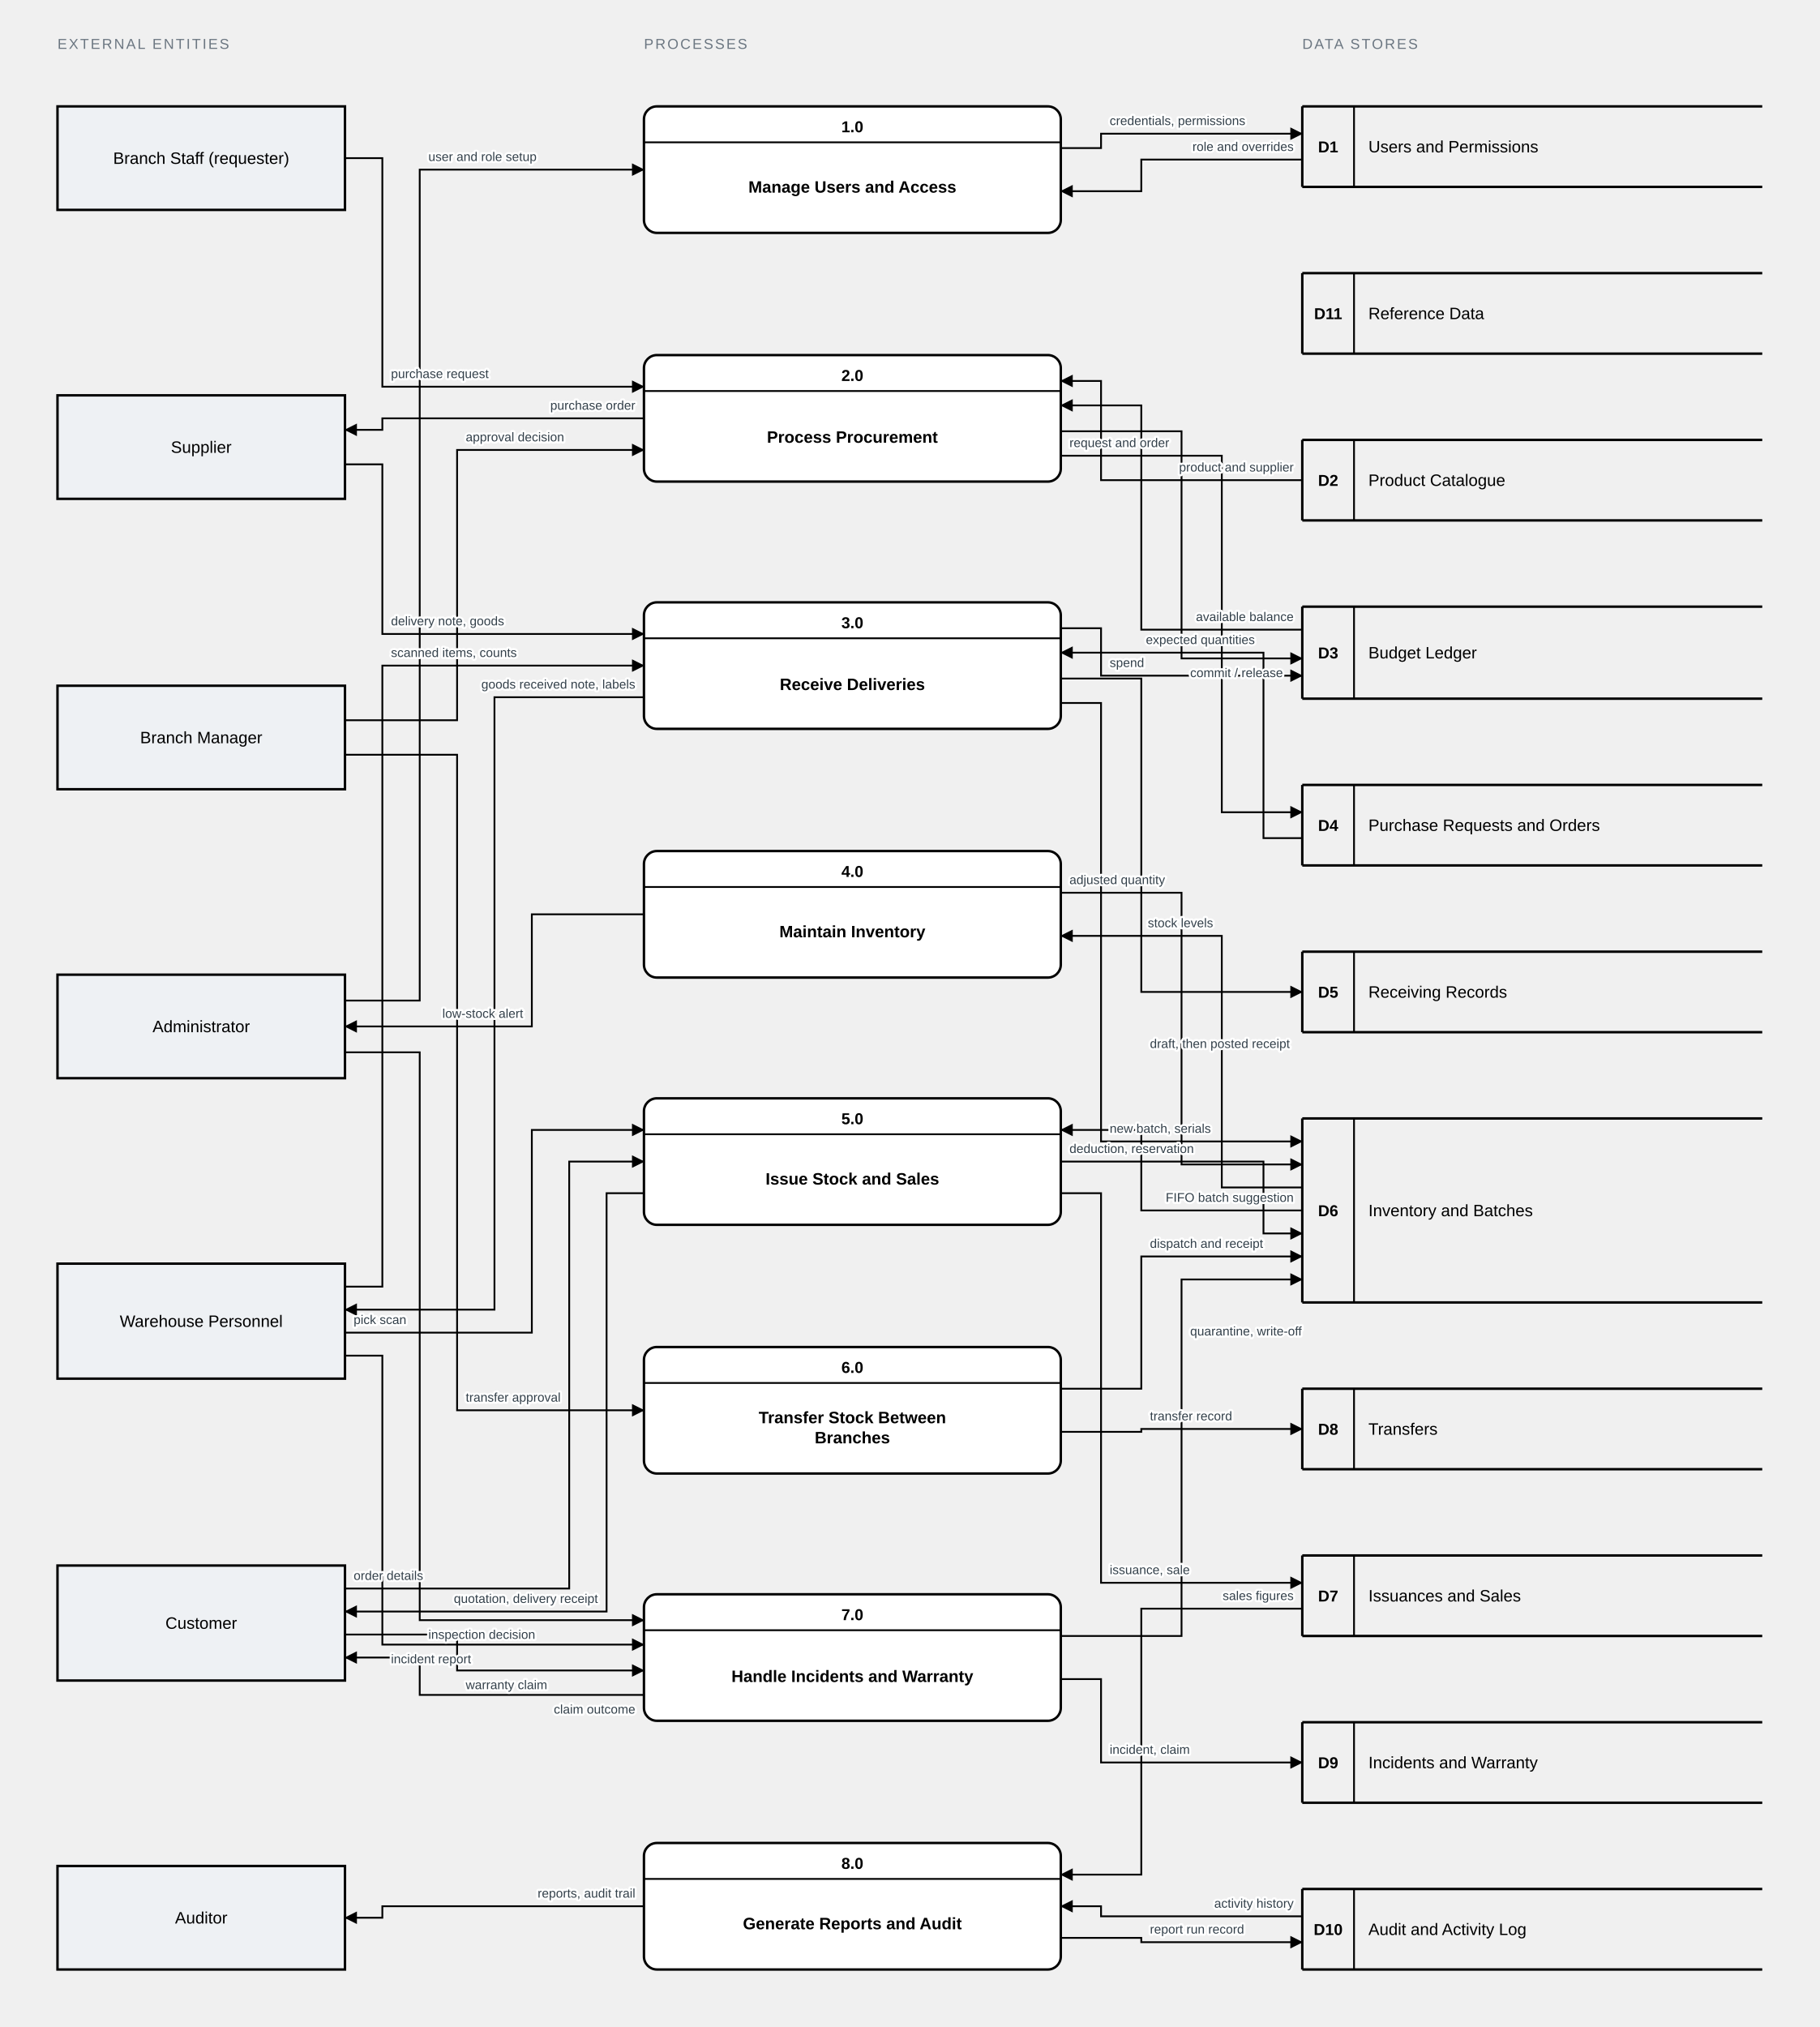
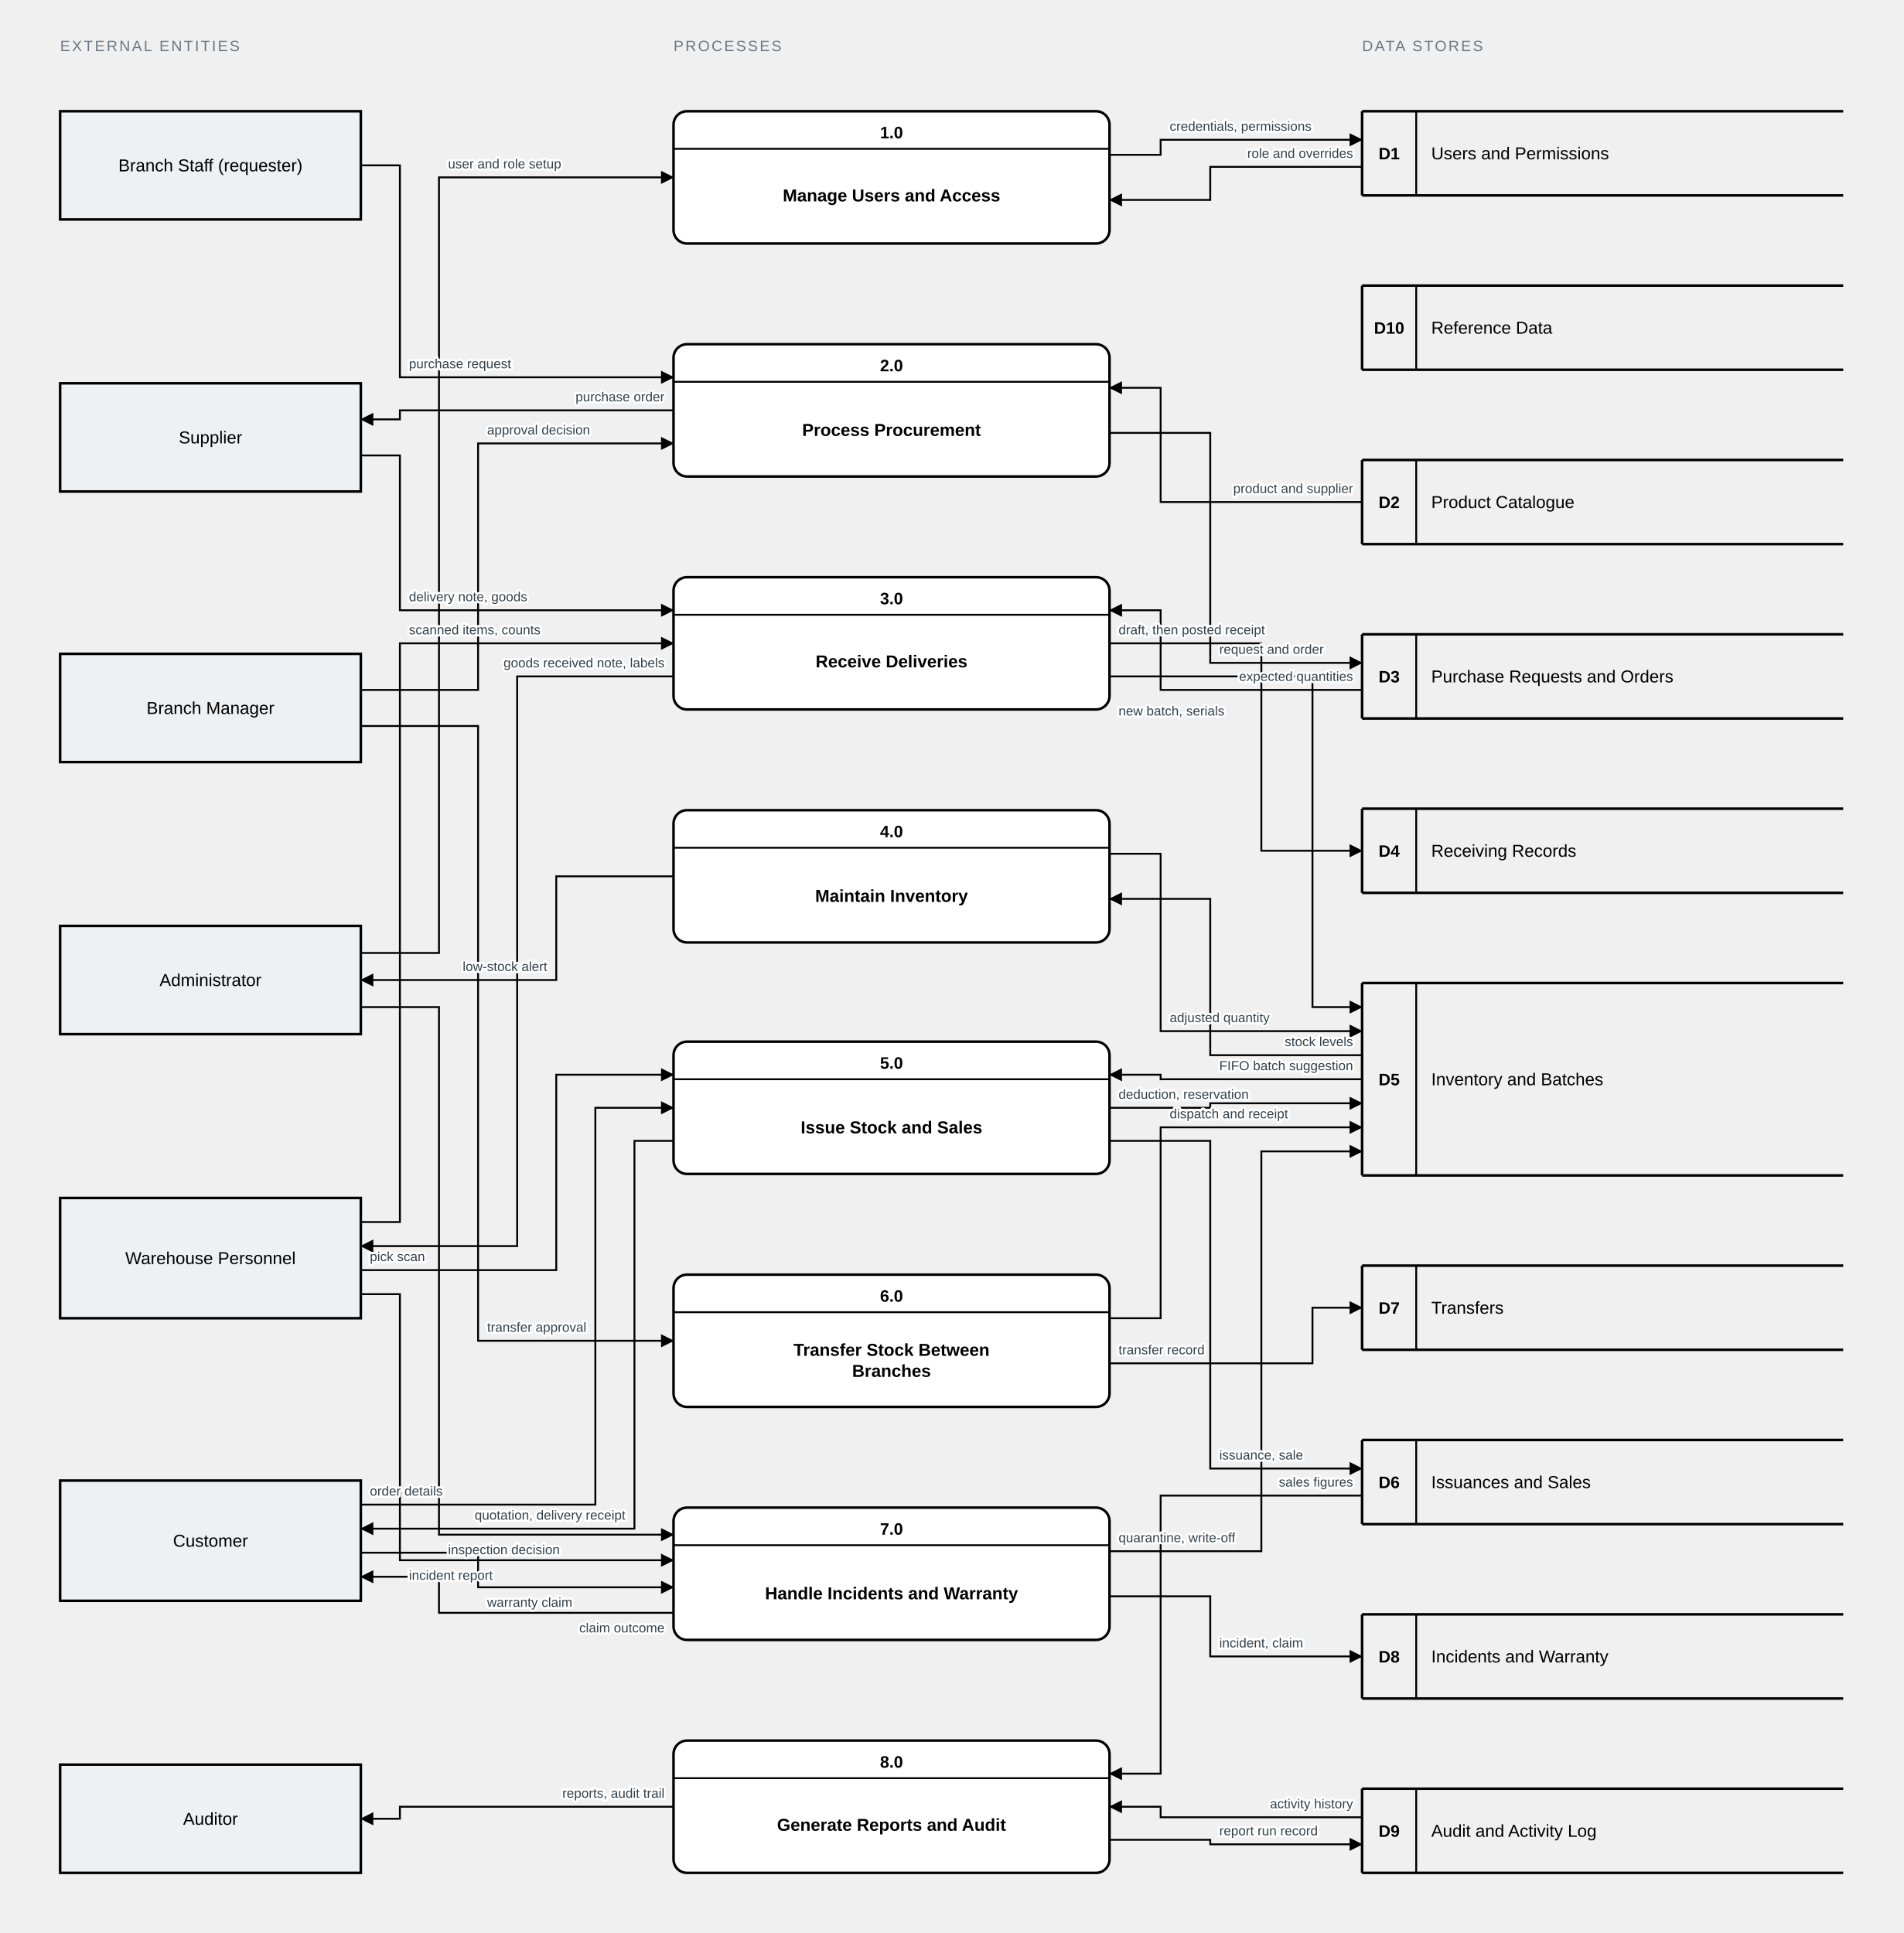
- <svg xmlns="http://www.w3.org/2000/svg" width="1266" height="1410" viewBox="0 0 1266 1410" role="img" aria-label="Gane and Sarson data flow diagram: Level 1 Data Flow Diagram">
+ <svg xmlns="http://www.w3.org/2000/svg" width="1266" height="1286" viewBox="0 0 1266 1286" role="img" aria-label="Gane and Sarson data flow diagram: Level 1 Data Flow Diagram">
  <style>
    svg { background:#ffffff; }
    .ext  { fill:#eef1f4; stroke:#000; stroke-width:1.7; }
    .proc { fill:#ffffff; stroke:#000; stroke-width:1.7; }
    .store{ fill:#ffffff; stroke:#000; stroke-width:1.7; }
    .ln   { fill:none; stroke:#000; stroke-width:1.25; }
    .en   { font-family:Arial,Helvetica,sans-serif; font-size:11.5px; fill:#000; }
    .pn   { font-family:Arial,Helvetica,sans-serif; font-size:11.5px; font-weight:700; fill:#000; }
    .pnum { font-family:Arial,Helvetica,sans-serif; font-size:11px; font-weight:700; fill:#000; }
    .sn   { font-family:Arial,Helvetica,sans-serif; font-size:11.5px; fill:#000; }
    .snum { font-family:Arial,Helvetica,sans-serif; font-size:11px; font-weight:700; fill:#000; }
    .fl   { font-family:Arial,Helvetica,sans-serif; font-size:8.8px; fill:#33404a;
            paint-order:stroke; stroke:#ffffff; stroke-width:3px; stroke-linejoin:round; }
    .cap  { font-family:Arial,Helvetica,sans-serif; font-size:10px; letter-spacing:.12em; fill:#6b7681; }
  </style>
  <defs>
    <marker id="ar" viewBox="0 0 10 10" refX="9.5" refY="5" markerWidth="7" markerHeight="7" orient="auto-start-reverse">
      <path d="M0,0 L10,5 L0,10 z" fill="#000" />
    </marker>
  </defs>
  <text class="cap" x="40" y="34">EXTERNAL ENTITIES</text>
  <text class="cap" x="448" y="34">PROCESSES</text>
  <text class="cap" x="906" y="34">DATA STORES</text>
-   <path class="ln" d="M240,696 L292,696 L292,118 L448,118" marker-end="url(#ar)" />
-   <path class="ln" d="M738,103 L766,103 L766,93 L906,93" marker-end="url(#ar)" />
-   <path class="ln" d="M906,111 L794,111 L794,133 L738,133" marker-end="url(#ar)" />
-   <path class="ln" d="M240,110 L266,110 L266,269 L448,269" marker-end="url(#ar)" />
-   <path class="ln" d="M240,501 L318,501 L318,313 L448,313" marker-end="url(#ar)" />
-   <path class="ln" d="M906,438 L794,438 L794,282 L738,282" marker-end="url(#ar)" />
-   <path class="ln" d="M738,300 L822,300 L822,458 L906,458" marker-end="url(#ar)" />
-   <path class="ln" d="M738,317 L850,317 L850,565 L906,565" marker-end="url(#ar)" />
-   <path class="ln" d="M906,334 L766,334 L766,265 L738,265" marker-end="url(#ar)" />
-   <path class="ln" d="M448,291 L266,291 L266,299 L240,299" marker-end="url(#ar)" />
-   <path class="ln" d="M240,323 L266,323 L266,441 L448,441" marker-end="url(#ar)" />
-   <path class="ln" d="M240,895 L266,895 L266,463 L448,463" marker-end="url(#ar)" />
-   <path class="ln" d="M906,583 L879,583 L879,454 L738,454" marker-end="url(#ar)" />
-   <path class="ln" d="M738,472 L794,472 L794,690 L906,690" marker-end="url(#ar)" />
-   <path class="ln" d="M738,489 L766,489 L766,794 L906,794" marker-end="url(#ar)" />
-   <path class="ln" d="M738,437 L766,437 L766,470 L906,470" marker-end="url(#ar)" />
-   <path class="ln" d="M448,485 L344,485 L344,911 L240,911" marker-end="url(#ar)" />
-   <path class="ln" d="M738,621 L822,621 L822,810 L906,810" marker-end="url(#ar)" />
-   <path class="ln" d="M906,826 L850,826 L850,651 L738,651" marker-end="url(#ar)" />
-   <path class="ln" d="M448,636 L370,636 L370,714 L240,714" marker-end="url(#ar)" />
-   <path class="ln" d="M240,1105 L396,1105 L396,808 L448,808" marker-end="url(#ar)" />
-   <path class="ln" d="M240,927 L370,927 L370,786 L448,786" marker-end="url(#ar)" />
-   <path class="ln" d="M906,842 L794,842 L794,786 L738,786" marker-end="url(#ar)" />
-   <path class="ln" d="M738,808 L879,808 L879,858 L906,858" marker-end="url(#ar)" />
-   <path class="ln" d="M738,830 L766,830 L766,1101 L906,1101" marker-end="url(#ar)" />
-   <path class="ln" d="M448,830 L422,830 L422,1121 L240,1121" marker-end="url(#ar)" />
-   <path class="ln" d="M240,525 L318,525 L318,981 L448,981" marker-end="url(#ar)" />
-   <path class="ln" d="M738,996 L794,996 L794,994 L906,994" marker-end="url(#ar)" />
-   <path class="ln" d="M738,966 L794,966 L794,874 L906,874" marker-end="url(#ar)" />
-   <path class="ln" d="M240,943 L266,943 L266,1144 L448,1144" marker-end="url(#ar)" />
-   <path class="ln" d="M240,732 L292,732 L292,1127 L448,1127" marker-end="url(#ar)" />
-   <path class="ln" d="M738,1168 L766,1168 L766,1226 L906,1226" marker-end="url(#ar)" />
-   <path class="ln" d="M738,1138 L822,1138 L822,890 L906,890" marker-end="url(#ar)" />
-   <path class="ln" d="M240,1137 L318,1137 L318,1162 L448,1162" marker-end="url(#ar)" />
-   <path class="ln" d="M448,1179 L292,1179 L292,1153 L240,1153" marker-end="url(#ar)" />
-   <path class="ln" d="M906,1333 L766,1333 L766,1326 L738,1326" marker-end="url(#ar)" />
-   <path class="ln" d="M906,1119 L794,1119 L794,1304 L738,1304" marker-end="url(#ar)" />
-   <path class="ln" d="M448,1326 L266,1326 L266,1334 L240,1334" marker-end="url(#ar)" />
-   <path class="ln" d="M738,1348 L794,1348 L794,1351 L906,1351" marker-end="url(#ar)" />
+   <path class="ln" d="M240,634 L292,634 L292,118 L448,118" marker-end="url(#ar)" />
+   <path class="ln" d="M738,103 L772,103 L772,93 L906,93" marker-end="url(#ar)" />
+   <path class="ln" d="M906,111 L805,111 L805,133 L738,133" marker-end="url(#ar)" />
+   <path class="ln" d="M240,110 L266,110 L266,251 L448,251" marker-end="url(#ar)" />
+   <path class="ln" d="M240,459 L318,459 L318,295 L448,295" marker-end="url(#ar)" />
+   <path class="ln" d="M738,288 L805,288 L805,441 L906,441" marker-end="url(#ar)" />
+   <path class="ln" d="M906,334 L772,334 L772,258 L738,258" marker-end="url(#ar)" />
+   <path class="ln" d="M448,273 L266,273 L266,279 L240,279" marker-end="url(#ar)" />
+   <path class="ln" d="M240,303 L266,303 L266,406 L448,406" marker-end="url(#ar)" />
+   <path class="ln" d="M240,813 L266,813 L266,428 L448,428" marker-end="url(#ar)" />
+   <path class="ln" d="M906,459 L772,459 L772,406 L738,406" marker-end="url(#ar)" />
+   <path class="ln" d="M738,428 L839,428 L839,566 L906,566" marker-end="url(#ar)" />
+   <path class="ln" d="M738,450 L873,450 L873,670 L906,670" marker-end="url(#ar)" />
+   <path class="ln" d="M448,450 L344,450 L344,829 L240,829" marker-end="url(#ar)" />
+   <path class="ln" d="M738,568 L772,568 L772,686 L906,686" marker-end="url(#ar)" />
+   <path class="ln" d="M906,702 L805,702 L805,598 L738,598" marker-end="url(#ar)" />
+   <path class="ln" d="M448,583 L370,583 L370,652 L240,652" marker-end="url(#ar)" />
+   <path class="ln" d="M240,1001 L396,1001 L396,737 L448,737" marker-end="url(#ar)" />
+   <path class="ln" d="M240,845 L370,845 L370,715 L448,715" marker-end="url(#ar)" />
+   <path class="ln" d="M906,718 L772,718 L772,715 L738,715" marker-end="url(#ar)" />
+   <path class="ln" d="M738,737 L805,737 L805,734 L906,734" marker-end="url(#ar)" />
+   <path class="ln" d="M738,759 L805,759 L805,977 L906,977" marker-end="url(#ar)" />
+   <path class="ln" d="M448,759 L422,759 L422,1017 L240,1017" marker-end="url(#ar)" />
+   <path class="ln" d="M240,483 L318,483 L318,892 L448,892" marker-end="url(#ar)" />
+   <path class="ln" d="M738,907 L873,907 L873,870 L906,870" marker-end="url(#ar)" />
+   <path class="ln" d="M738,877 L772,877 L772,750 L906,750" marker-end="url(#ar)" />
+   <path class="ln" d="M240,861 L266,861 L266,1038 L448,1038" marker-end="url(#ar)" />
+   <path class="ln" d="M240,670 L292,670 L292,1021 L448,1021" marker-end="url(#ar)" />
+   <path class="ln" d="M738,1062 L805,1062 L805,1102 L906,1102" marker-end="url(#ar)" />
+   <path class="ln" d="M738,1032 L839,1032 L839,766 L906,766" marker-end="url(#ar)" />
+   <path class="ln" d="M240,1033 L318,1033 L318,1056 L448,1056" marker-end="url(#ar)" />
+   <path class="ln" d="M448,1073 L292,1073 L292,1049 L240,1049" marker-end="url(#ar)" />
+   <path class="ln" d="M906,1209 L772,1209 L772,1202 L738,1202" marker-end="url(#ar)" />
+   <path class="ln" d="M906,995 L772,995 L772,1180 L738,1180" marker-end="url(#ar)" />
+   <path class="ln" d="M448,1202 L266,1202 L266,1210 L240,1210" marker-end="url(#ar)" />
+   <path class="ln" d="M738,1224 L805,1224 L805,1227 L906,1227" marker-end="url(#ar)" />
  <rect class="ext" x="40" y="74" width="200" height="72" />
  <text class="en" x="140" y="114" text-anchor="middle">Branch Staff (requester)</text>
-   <rect class="ext" x="40" y="275" width="200" height="72" />
-   <text class="en" x="140" y="315" text-anchor="middle">Supplier</text>
-   <rect class="ext" x="40" y="477" width="200" height="72" />
-   <text class="en" x="140" y="517" text-anchor="middle">Branch Manager</text>
-   <rect class="ext" x="40" y="678" width="200" height="72" />
-   <text class="en" x="140" y="718" text-anchor="middle">Administrator</text>
-   <rect class="ext" x="40" y="879" width="200" height="80" />
-   <text class="en" x="140" y="923" text-anchor="middle">Warehouse Personnel</text>
-   <rect class="ext" x="40" y="1089" width="200" height="80" />
-   <text class="en" x="140" y="1133" text-anchor="middle">Customer</text>
-   <rect class="ext" x="40" y="1298" width="200" height="72" />
-   <text class="en" x="140" y="1338" text-anchor="middle">Auditor</text>
+   <rect class="ext" x="40" y="255" width="200" height="72" />
+   <text class="en" x="140" y="295" text-anchor="middle">Supplier</text>
+   <rect class="ext" x="40" y="435" width="200" height="72" />
+   <text class="en" x="140" y="475" text-anchor="middle">Branch Manager</text>
+   <rect class="ext" x="40" y="616" width="200" height="72" />
+   <text class="en" x="140" y="656" text-anchor="middle">Administrator</text>
+   <rect class="ext" x="40" y="797" width="200" height="80" />
+   <text class="en" x="140" y="841" text-anchor="middle">Warehouse Personnel</text>
+   <rect class="ext" x="40" y="985" width="200" height="80" />
+   <text class="en" x="140" y="1029" text-anchor="middle">Customer</text>
+   <rect class="ext" x="40" y="1174" width="200" height="72" />
+   <text class="en" x="140" y="1214" text-anchor="middle">Auditor</text>
  <rect class="proc" x="448" y="74" width="290" height="88" rx="9" />
  <line class="ln" x1="448" y1="99" x2="738" y2="99" />
  <text class="pnum" x="593" y="92" text-anchor="middle">1.0</text>
  <text class="pn" x="593" y="134" text-anchor="middle">Manage Users and Access</text>
-   <rect class="proc" x="448" y="247" width="290" height="88" rx="9" />
-   <line class="ln" x1="448" y1="272" x2="738" y2="272" />
-   <text class="pnum" x="593" y="265" text-anchor="middle">2.0</text>
-   <text class="pn" x="593" y="308" text-anchor="middle">Process Procurement</text>
-   <rect class="proc" x="448" y="419" width="290" height="88" rx="9" />
-   <line class="ln" x1="448" y1="444" x2="738" y2="444" />
-   <text class="pnum" x="593" y="437" text-anchor="middle">3.0</text>
-   <text class="pn" x="593" y="480" text-anchor="middle">Receive Deliveries</text>
-   <rect class="proc" x="448" y="592" width="290" height="88" rx="9" />
-   <line class="ln" x1="448" y1="617" x2="738" y2="617" />
-   <text class="pnum" x="593" y="610" text-anchor="middle">4.0</text>
-   <text class="pn" x="593" y="652" text-anchor="middle">Maintain Inventory</text>
-   <rect class="proc" x="448" y="764" width="290" height="88" rx="9" />
-   <line class="ln" x1="448" y1="789" x2="738" y2="789" />
-   <text class="pnum" x="593" y="782" text-anchor="middle">5.0</text>
-   <text class="pn" x="593" y="824" text-anchor="middle">Issue Stock and Sales</text>
-   <rect class="proc" x="448" y="937" width="290" height="88" rx="9" />
-   <line class="ln" x1="448" y1="962" x2="738" y2="962" />
-   <text class="pnum" x="593" y="955" text-anchor="middle">6.0</text>
-   <text class="pn" x="593" y="990" text-anchor="middle">Transfer Stock Between</text>
-   <text class="pn" x="593" y="1004" text-anchor="middle">Branches</text>
-   <rect class="proc" x="448" y="1109" width="290" height="88" rx="9" />
-   <line class="ln" x1="448" y1="1134" x2="738" y2="1134" />
-   <text class="pnum" x="593" y="1127" text-anchor="middle">7.0</text>
-   <text class="pn" x="593" y="1170" text-anchor="middle">Handle Incidents and Warranty</text>
-   <rect class="proc" x="448" y="1282" width="290" height="88" rx="9" />
-   <line class="ln" x1="448" y1="1307" x2="738" y2="1307" />
-   <text class="pnum" x="593" y="1300" text-anchor="middle">8.0</text>
-   <text class="pn" x="593" y="1342" text-anchor="middle">Generate Reports and Audit</text>
+   <rect class="proc" x="448" y="229" width="290" height="88" rx="9" />
+   <line class="ln" x1="448" y1="254" x2="738" y2="254" />
+   <text class="pnum" x="593" y="247" text-anchor="middle">2.0</text>
+   <text class="pn" x="593" y="290" text-anchor="middle">Process Procurement</text>
+   <rect class="proc" x="448" y="384" width="290" height="88" rx="9" />
+   <line class="ln" x1="448" y1="409" x2="738" y2="409" />
+   <text class="pnum" x="593" y="402" text-anchor="middle">3.0</text>
+   <text class="pn" x="593" y="444" text-anchor="middle">Receive Deliveries</text>
+   <rect class="proc" x="448" y="539" width="290" height="88" rx="9" />
+   <line class="ln" x1="448" y1="564" x2="738" y2="564" />
+   <text class="pnum" x="593" y="557" text-anchor="middle">4.0</text>
+   <text class="pn" x="593" y="600" text-anchor="middle">Maintain Inventory</text>
+   <rect class="proc" x="448" y="693" width="290" height="88" rx="9" />
+   <line class="ln" x1="448" y1="718" x2="738" y2="718" />
+   <text class="pnum" x="593" y="711" text-anchor="middle">5.0</text>
+   <text class="pn" x="593" y="754" text-anchor="middle">Issue Stock and Sales</text>
+   <rect class="proc" x="448" y="848" width="290" height="88" rx="9" />
+   <line class="ln" x1="448" y1="873" x2="738" y2="873" />
+   <text class="pnum" x="593" y="866" text-anchor="middle">6.0</text>
+   <text class="pn" x="593" y="902" text-anchor="middle">Transfer Stock Between</text>
+   <text class="pn" x="593" y="916" text-anchor="middle">Branches</text>
+   <rect class="proc" x="448" y="1003" width="290" height="88" rx="9" />
+   <line class="ln" x1="448" y1="1028" x2="738" y2="1028" />
+   <text class="pnum" x="593" y="1021" text-anchor="middle">7.0</text>
+   <text class="pn" x="593" y="1064" text-anchor="middle">Handle Incidents and Warranty</text>
+   <rect class="proc" x="448" y="1158" width="290" height="88" rx="9" />
+   <line class="ln" x1="448" y1="1183" x2="738" y2="1183" />
+   <text class="pnum" x="593" y="1176" text-anchor="middle">8.0</text>
+   <text class="pn" x="593" y="1218" text-anchor="middle">Generate Reports and Audit</text>
  <path class="store" d="M906,74 H1226 M906,130 H1226 M906,74 V130" />
  <line class="ln" x1="942" y1="74" x2="942" y2="130" />
  <text class="snum" x="924" y="106" text-anchor="middle">D1</text>
  <text class="sn" x="952" y="106">Users and Permissions</text>
  <path class="store" d="M906,190 H1226 M906,246 H1226 M906,190 V246" />
  <line class="ln" x1="942" y1="190" x2="942" y2="246" />
-   <text class="snum" x="924" y="222" text-anchor="middle">D11</text>
+   <text class="snum" x="924" y="222" text-anchor="middle">D10</text>
  <text class="sn" x="952" y="222">Reference Data</text>
  <path class="store" d="M906,306 H1226 M906,362 H1226 M906,306 V362" />
  <line class="ln" x1="942" y1="306" x2="942" y2="362" />
  <text class="snum" x="924" y="338" text-anchor="middle">D2</text>
  <text class="sn" x="952" y="338">Product Catalogue</text>
-   <path class="store" d="M906,422 H1226 M906,486 H1226 M906,422 V486" />
-   <line class="ln" x1="942" y1="422" x2="942" y2="486" />
-   <text class="snum" x="924" y="458" text-anchor="middle">D3</text>
-   <text class="sn" x="952" y="458">Budget Ledger</text>
-   <path class="store" d="M906,546 H1226 M906,602 H1226 M906,546 V602" />
-   <line class="ln" x1="942" y1="546" x2="942" y2="602" />
-   <text class="snum" x="924" y="578" text-anchor="middle">D4</text>
-   <text class="sn" x="952" y="578">Purchase Requests and Orders</text>
-   <path class="store" d="M906,662 H1226 M906,718 H1226 M906,662 V718" />
-   <line class="ln" x1="942" y1="662" x2="942" y2="718" />
-   <text class="snum" x="924" y="694" text-anchor="middle">D5</text>
-   <text class="sn" x="952" y="694">Receiving Records</text>
-   <path class="store" d="M906,778 H1226 M906,906 H1226 M906,778 V906" />
-   <line class="ln" x1="942" y1="778" x2="942" y2="906" />
-   <text class="snum" x="924" y="846" text-anchor="middle">D6</text>
-   <text class="sn" x="952" y="846">Inventory and Batches</text>
-   <path class="store" d="M906,966 H1226 M906,1022 H1226 M906,966 V1022" />
-   <line class="ln" x1="942" y1="966" x2="942" y2="1022" />
-   <text class="snum" x="924" y="998" text-anchor="middle">D8</text>
-   <text class="sn" x="952" y="998">Transfers</text>
-   <path class="store" d="M906,1082 H1226 M906,1138 H1226 M906,1082 V1138" />
-   <line class="ln" x1="942" y1="1082" x2="942" y2="1138" />
-   <text class="snum" x="924" y="1114" text-anchor="middle">D7</text>
-   <text class="sn" x="952" y="1114">Issuances and Sales</text>
-   <path class="store" d="M906,1198 H1226 M906,1254 H1226 M906,1198 V1254" />
-   <line class="ln" x1="942" y1="1198" x2="942" y2="1254" />
-   <text class="snum" x="924" y="1230" text-anchor="middle">D9</text>
-   <text class="sn" x="952" y="1230">Incidents and Warranty</text>
-   <path class="store" d="M906,1314 H1226 M906,1370 H1226 M906,1314 V1370" />
-   <line class="ln" x1="942" y1="1314" x2="942" y2="1370" />
-   <text class="snum" x="924" y="1346" text-anchor="middle">D10</text>
-   <text class="sn" x="952" y="1346">Audit and Activity Log</text>
+   <path class="store" d="M906,422 H1226 M906,478 H1226 M906,422 V478" />
+   <line class="ln" x1="942" y1="422" x2="942" y2="478" />
+   <text class="snum" x="924" y="454" text-anchor="middle">D3</text>
+   <text class="sn" x="952" y="454">Purchase Requests and Orders</text>
+   <path class="store" d="M906,538 H1226 M906,594 H1226 M906,538 V594" />
+   <line class="ln" x1="942" y1="538" x2="942" y2="594" />
+   <text class="snum" x="924" y="570" text-anchor="middle">D4</text>
+   <text class="sn" x="952" y="570">Receiving Records</text>
+   <path class="store" d="M906,654 H1226 M906,782 H1226 M906,654 V782" />
+   <line class="ln" x1="942" y1="654" x2="942" y2="782" />
+   <text class="snum" x="924" y="722" text-anchor="middle">D5</text>
+   <text class="sn" x="952" y="722">Inventory and Batches</text>
+   <path class="store" d="M906,842 H1226 M906,898 H1226 M906,842 V898" />
+   <line class="ln" x1="942" y1="842" x2="942" y2="898" />
+   <text class="snum" x="924" y="874" text-anchor="middle">D7</text>
+   <text class="sn" x="952" y="874">Transfers</text>
+   <path class="store" d="M906,958 H1226 M906,1014 H1226 M906,958 V1014" />
+   <line class="ln" x1="942" y1="958" x2="942" y2="1014" />
+   <text class="snum" x="924" y="990" text-anchor="middle">D6</text>
+   <text class="sn" x="952" y="990">Issuances and Sales</text>
+   <path class="store" d="M906,1074 H1226 M906,1130 H1226 M906,1074 V1130" />
+   <line class="ln" x1="942" y1="1074" x2="942" y2="1130" />
+   <text class="snum" x="924" y="1106" text-anchor="middle">D8</text>
+   <text class="sn" x="952" y="1106">Incidents and Warranty</text>
+   <path class="store" d="M906,1190 H1226 M906,1246 H1226 M906,1190 V1246" />
+   <line class="ln" x1="942" y1="1190" x2="942" y2="1246" />
+   <text class="snum" x="924" y="1222" text-anchor="middle">D9</text>
+   <text class="sn" x="952" y="1222">Audit and Activity Log</text>
  <text class="fl" x="298" y="112" text-anchor="start">user and role setup</text>
-   <text class="fl" x="772" y="87" text-anchor="start">credentials, permissions</text>
+   <text class="fl" x="778" y="87" text-anchor="start">credentials, permissions</text>
  <text class="fl" x="900" y="105" text-anchor="end">role and overrides</text>
-   <text class="fl" x="272" y="263" text-anchor="start">purchase request</text>
-   <text class="fl" x="324" y="307" text-anchor="start">approval decision</text>
-   <text class="fl" x="900" y="432" text-anchor="end">available balance</text>
-   <text class="fl" x="828" y="471" text-anchor="start">commit / release</text>
-   <text class="fl" x="744" y="311" text-anchor="start">request and order</text>
+   <text class="fl" x="272" y="245" text-anchor="start">purchase request</text>
+   <text class="fl" x="324" y="289" text-anchor="start">approval decision</text>
+   <text class="fl" x="811" y="435" text-anchor="start">request and order</text>
  <text class="fl" x="900" y="328" text-anchor="end">product and supplier</text>
-   <text class="fl" x="442" y="285" text-anchor="end">purchase order</text>
-   <text class="fl" x="272" y="435" text-anchor="start">delivery note, goods</text>
-   <text class="fl" x="272" y="457" text-anchor="start">scanned items, counts</text>
-   <text class="fl" x="873" y="448" text-anchor="end">expected quantities</text>
-   <text class="fl" x="800" y="729" text-anchor="start">draft, then posted receipt</text>
-   <text class="fl" x="772" y="788" text-anchor="start">new batch, serials</text>
-   <text class="fl" x="772" y="464" text-anchor="start">spend</text>
-   <text class="fl" x="442" y="479" text-anchor="end">goods received note, labels</text>
-   <text class="fl" x="744" y="615" text-anchor="start">adjusted quantity</text>
-   <text class="fl" x="844" y="645" text-anchor="end">stock levels</text>
-   <text class="fl" x="364" y="708" text-anchor="end">low-stock alert</text>
-   <text class="fl" x="246" y="1099" text-anchor="start">order details</text>
-   <text class="fl" x="246" y="921" text-anchor="start">pick scan</text>
-   <text class="fl" x="900" y="836" text-anchor="end">FIFO batch suggestion</text>
-   <text class="fl" x="744" y="802" text-anchor="start">deduction, reservation</text>
-   <text class="fl" x="772" y="1095" text-anchor="start">issuance, sale</text>
-   <text class="fl" x="416" y="1115" text-anchor="end">quotation, delivery receipt</text>
-   <text class="fl" x="324" y="975" text-anchor="start">transfer approval</text>
-   <text class="fl" x="800" y="988" text-anchor="start">transfer record</text>
-   <text class="fl" x="800" y="868" text-anchor="start">dispatch and receipt</text>
-   <text class="fl" x="272" y="1157" text-anchor="start">incident report</text>
-   <text class="fl" x="298" y="1140" text-anchor="start">inspection decision</text>
-   <text class="fl" x="772" y="1220" text-anchor="start">incident, claim</text>
-   <text class="fl" x="828" y="929" text-anchor="start">quarantine, write-off</text>
-   <text class="fl" x="324" y="1175" text-anchor="start">warranty claim</text>
-   <text class="fl" x="442" y="1192" text-anchor="end">claim outcome</text>
-   <text class="fl" x="900" y="1327" text-anchor="end">activity history</text>
-   <text class="fl" x="900" y="1113" text-anchor="end">sales figures</text>
-   <text class="fl" x="442" y="1320" text-anchor="end">reports, audit trail</text>
-   <text class="fl" x="800" y="1345" text-anchor="start">report run record</text>
+   <text class="fl" x="442" y="267" text-anchor="end">purchase order</text>
+   <text class="fl" x="272" y="400" text-anchor="start">delivery note, goods</text>
+   <text class="fl" x="272" y="422" text-anchor="start">scanned items, counts</text>
+   <text class="fl" x="900" y="453" text-anchor="end">expected quantities</text>
+   <text class="fl" x="744" y="422" text-anchor="start">draft, then posted receipt</text>
+   <text class="fl" x="744" y="476" text-anchor="start">new batch, serials</text>
+   <text class="fl" x="442" y="444" text-anchor="end">goods received note, labels</text>
+   <text class="fl" x="778" y="680" text-anchor="start">adjusted quantity</text>
+   <text class="fl" x="900" y="696" text-anchor="end">stock levels</text>
+   <text class="fl" x="364" y="646" text-anchor="end">low-stock alert</text>
+   <text class="fl" x="246" y="995" text-anchor="start">order details</text>
+   <text class="fl" x="246" y="839" text-anchor="start">pick scan</text>
+   <text class="fl" x="900" y="712" text-anchor="end">FIFO batch suggestion</text>
+   <text class="fl" x="744" y="731" text-anchor="start">deduction, reservation</text>
+   <text class="fl" x="811" y="971" text-anchor="start">issuance, sale</text>
+   <text class="fl" x="416" y="1011" text-anchor="end">quotation, delivery receipt</text>
+   <text class="fl" x="324" y="886" text-anchor="start">transfer approval</text>
+   <text class="fl" x="744" y="901" text-anchor="start">transfer record</text>
+   <text class="fl" x="778" y="744" text-anchor="start">dispatch and receipt</text>
+   <text class="fl" x="272" y="1051" text-anchor="start">incident report</text>
+   <text class="fl" x="298" y="1034" text-anchor="start">inspection decision</text>
+   <text class="fl" x="811" y="1096" text-anchor="start">incident, claim</text>
+   <text class="fl" x="744" y="1026" text-anchor="start">quarantine, write-off</text>
+   <text class="fl" x="324" y="1069" text-anchor="start">warranty claim</text>
+   <text class="fl" x="442" y="1086" text-anchor="end">claim outcome</text>
+   <text class="fl" x="900" y="1203" text-anchor="end">activity history</text>
+   <text class="fl" x="900" y="989" text-anchor="end">sales figures</text>
+   <text class="fl" x="442" y="1196" text-anchor="end">reports, audit trail</text>
+   <text class="fl" x="811" y="1221" text-anchor="start">report run record</text>
</svg>
